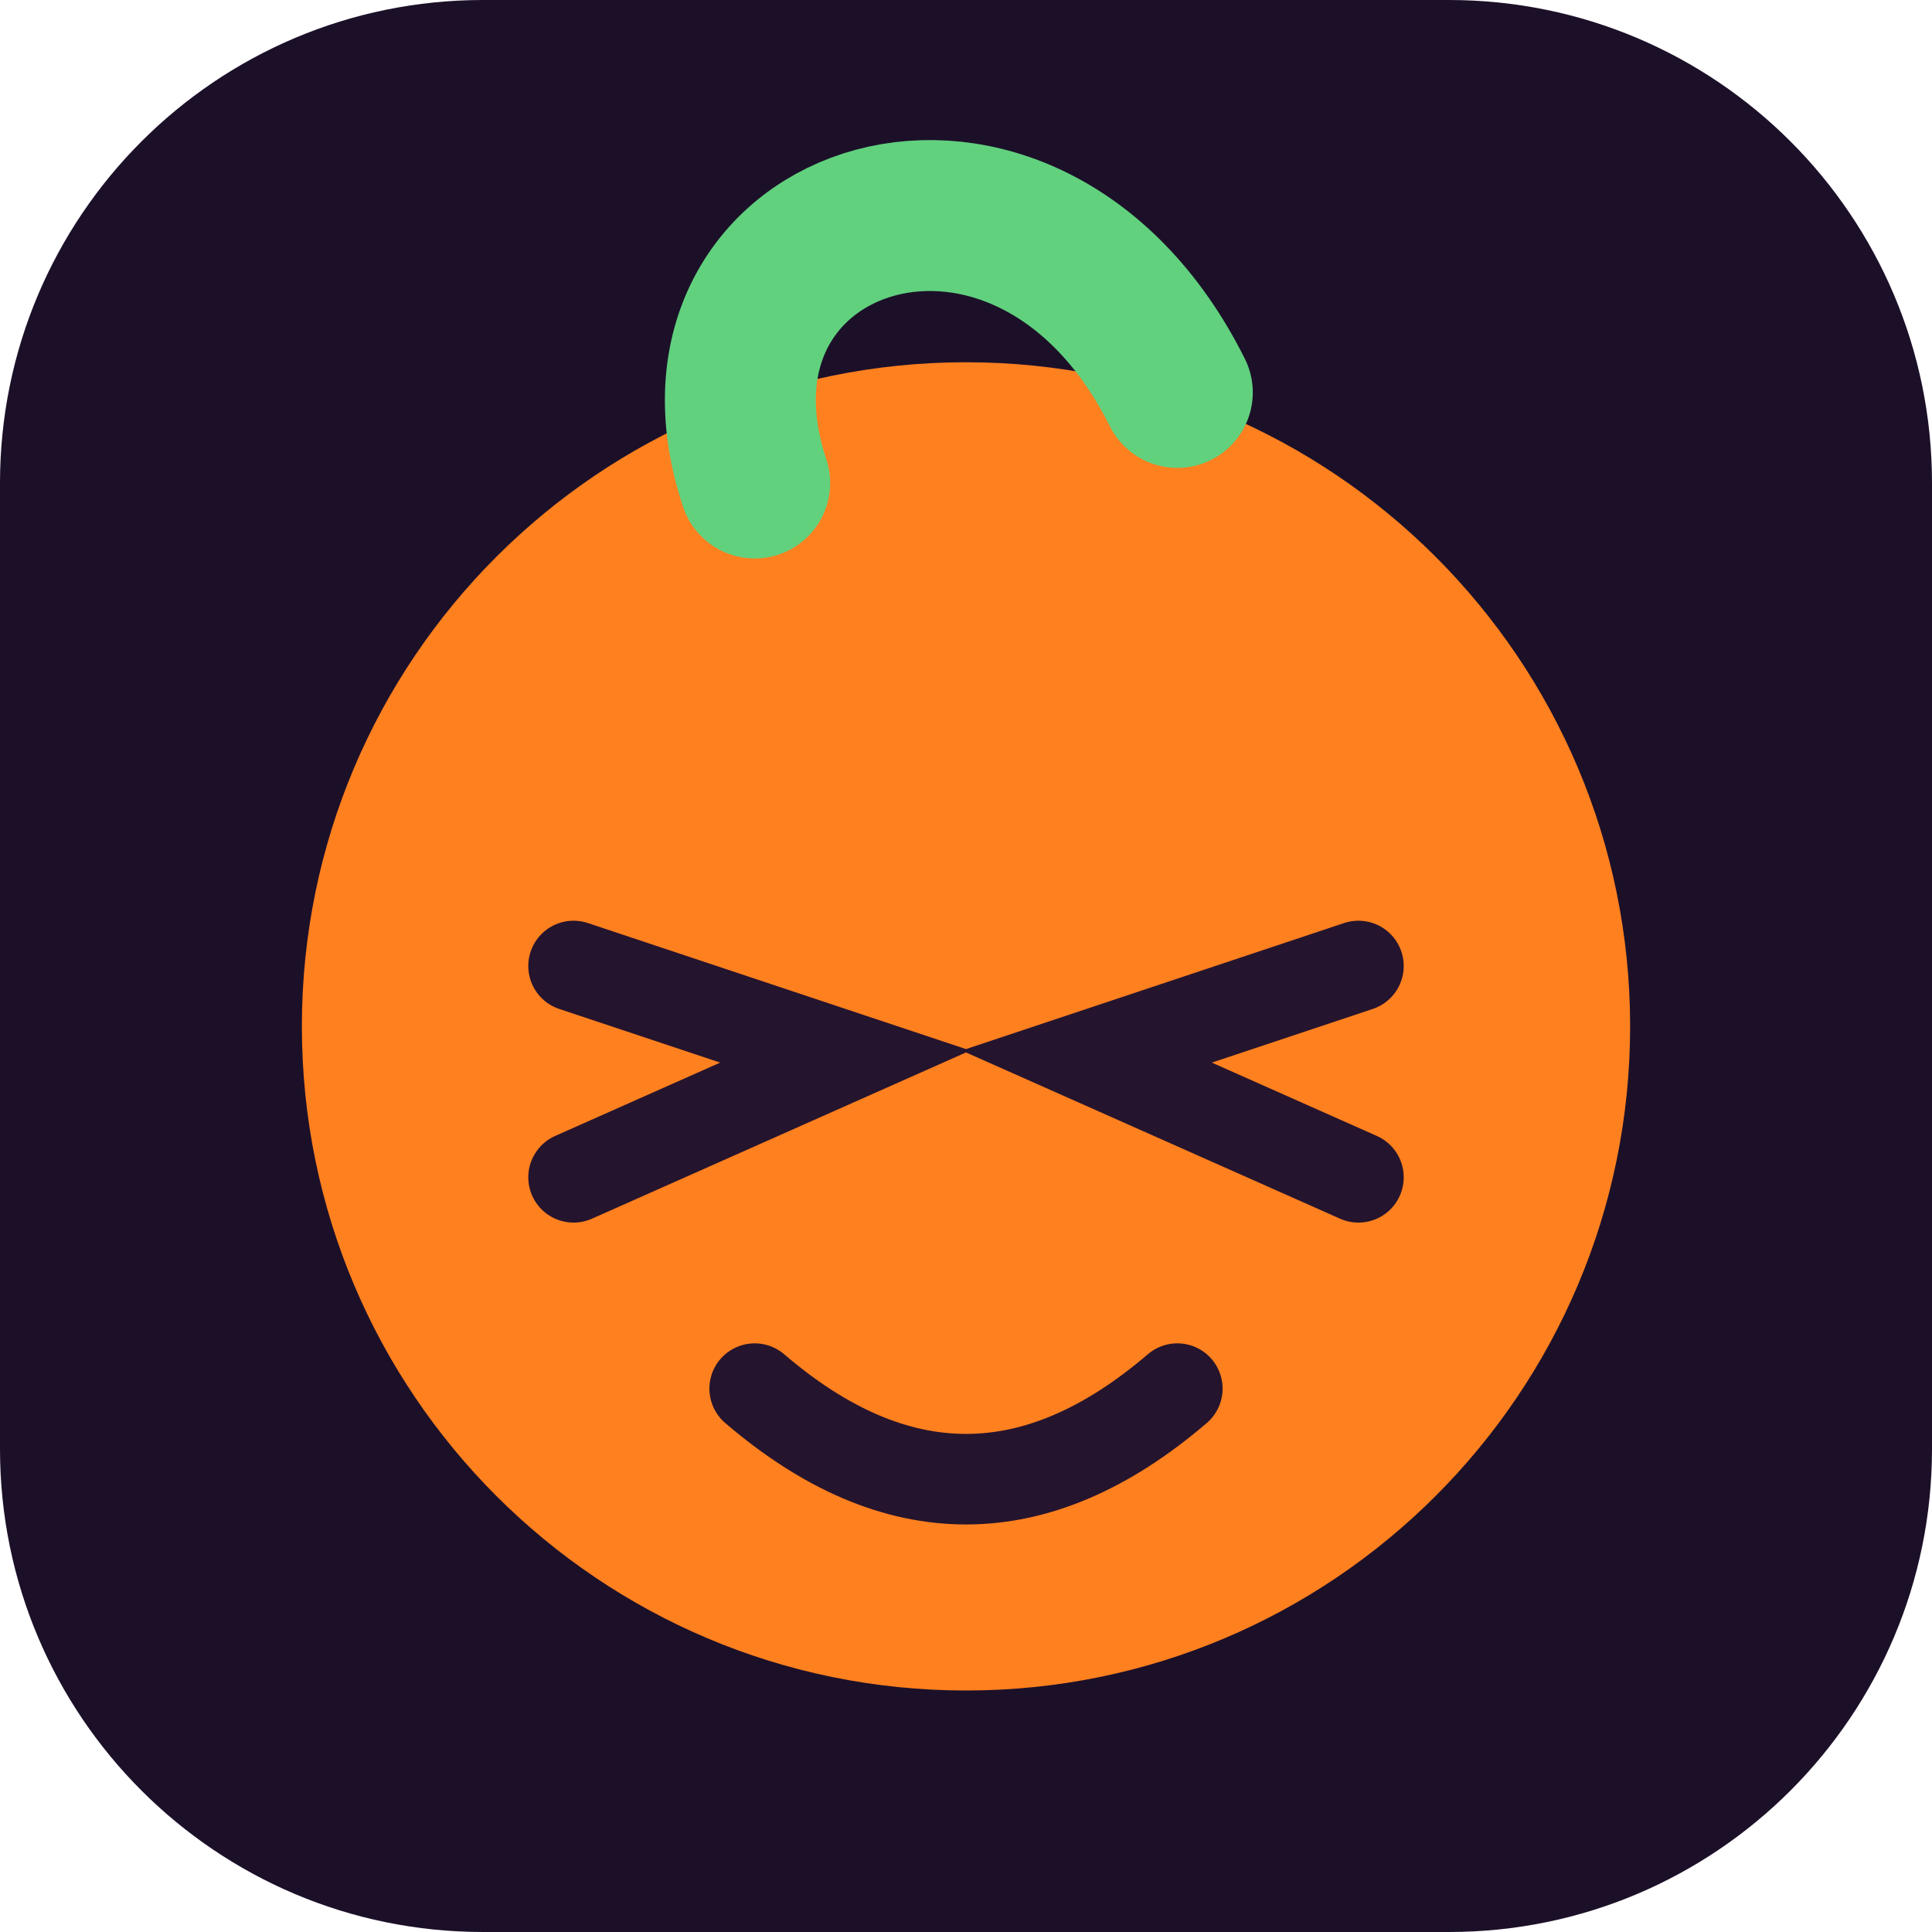
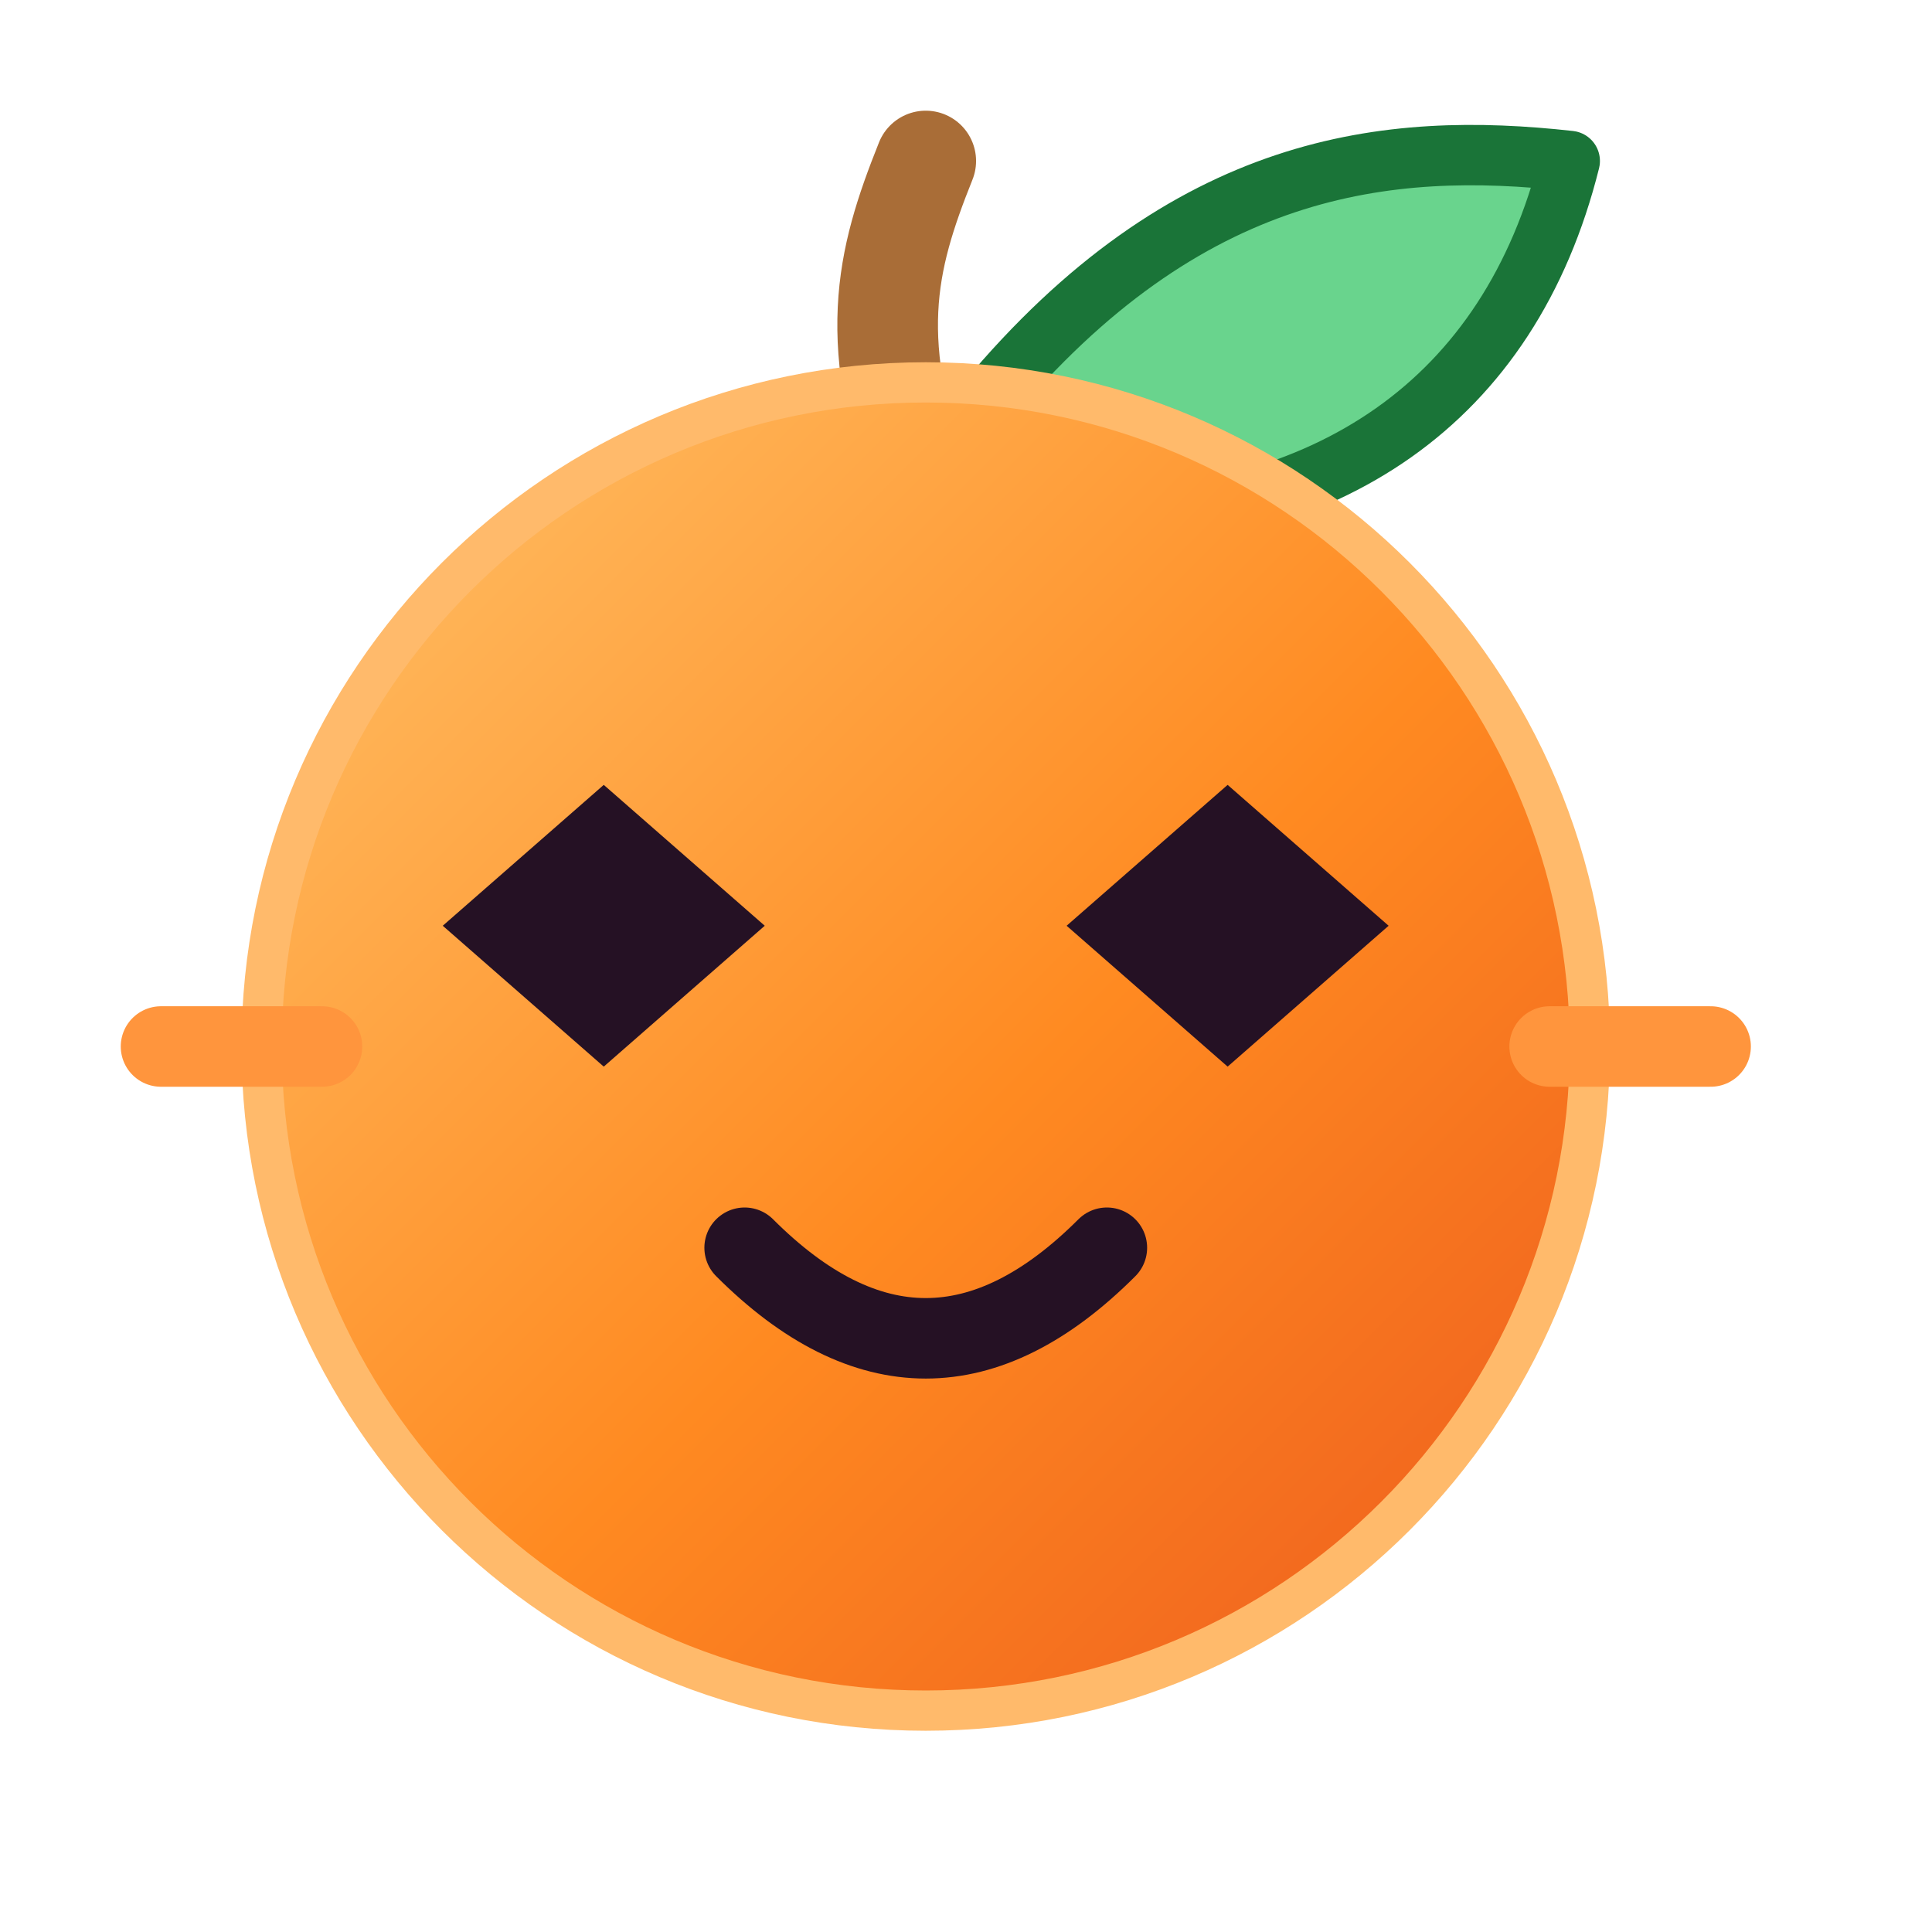
- <svg xmlns="http://www.w3.org/2000/svg" viewBox="0 0 64 64">
-   <rect width="64" height="64" rx="16" fill="#1c1029" />
-   <circle cx="32" cy="34" r="22" fill="#ff801f" />
-   <path d="M25 16c-3-9 9-13 14-3" fill="none" stroke="#61d17e" stroke-width="5" stroke-linecap="round" />
-   <path d="m19 32 9 3-9 4m26-7-9 3 9 4" fill="none" stroke="#25142d" stroke-width="3" stroke-linecap="round" />
-   <path d="M25 46q7 6 14 0" fill="none" stroke="#25142d" stroke-width="3" stroke-linecap="round" />
+ <svg xmlns="http://www.w3.org/2000/svg" width="96" height="96" viewBox="0 0 96 96" role="img" aria-labelledby="t">
+   <defs>
+     <linearGradient id="o" x1="0" y1="0" x2="1" y2="1">
+       <stop stop-color="#ffc36a" />
+       <stop offset=".55" stop-color="#ff8a21" />
+       <stop offset="1" stop-color="#ec591d" />
+     </linearGradient>
+   </defs>
+   <path d="M49 20c10-12 20-13 29-12-3 12-12 18-25 18" fill="#69d48d" stroke="#1a7438" stroke-width="3" stroke-linejoin="round" />
+   <path d="M46 25c-3-8-2-12 0-17" fill="none" stroke="#a96d37" stroke-width="5" stroke-linecap="round" />
+   <circle cx="46" cy="52" r="33" fill="url(#o)" stroke="#ffba6b" stroke-width="2" />
+   <path d="M22 46l8-7 8 7-8 7zm31 0 8-7 8 7-8 7z" fill="#251124" />
+   <path d="M37 62q9 9 18 0" fill="none" stroke="#251124" stroke-width="4" stroke-linecap="round" />
+   <path d="M16 52h-8m77 0h-8" stroke="#ff953d" stroke-width="4" stroke-linecap="round" />
</svg>
